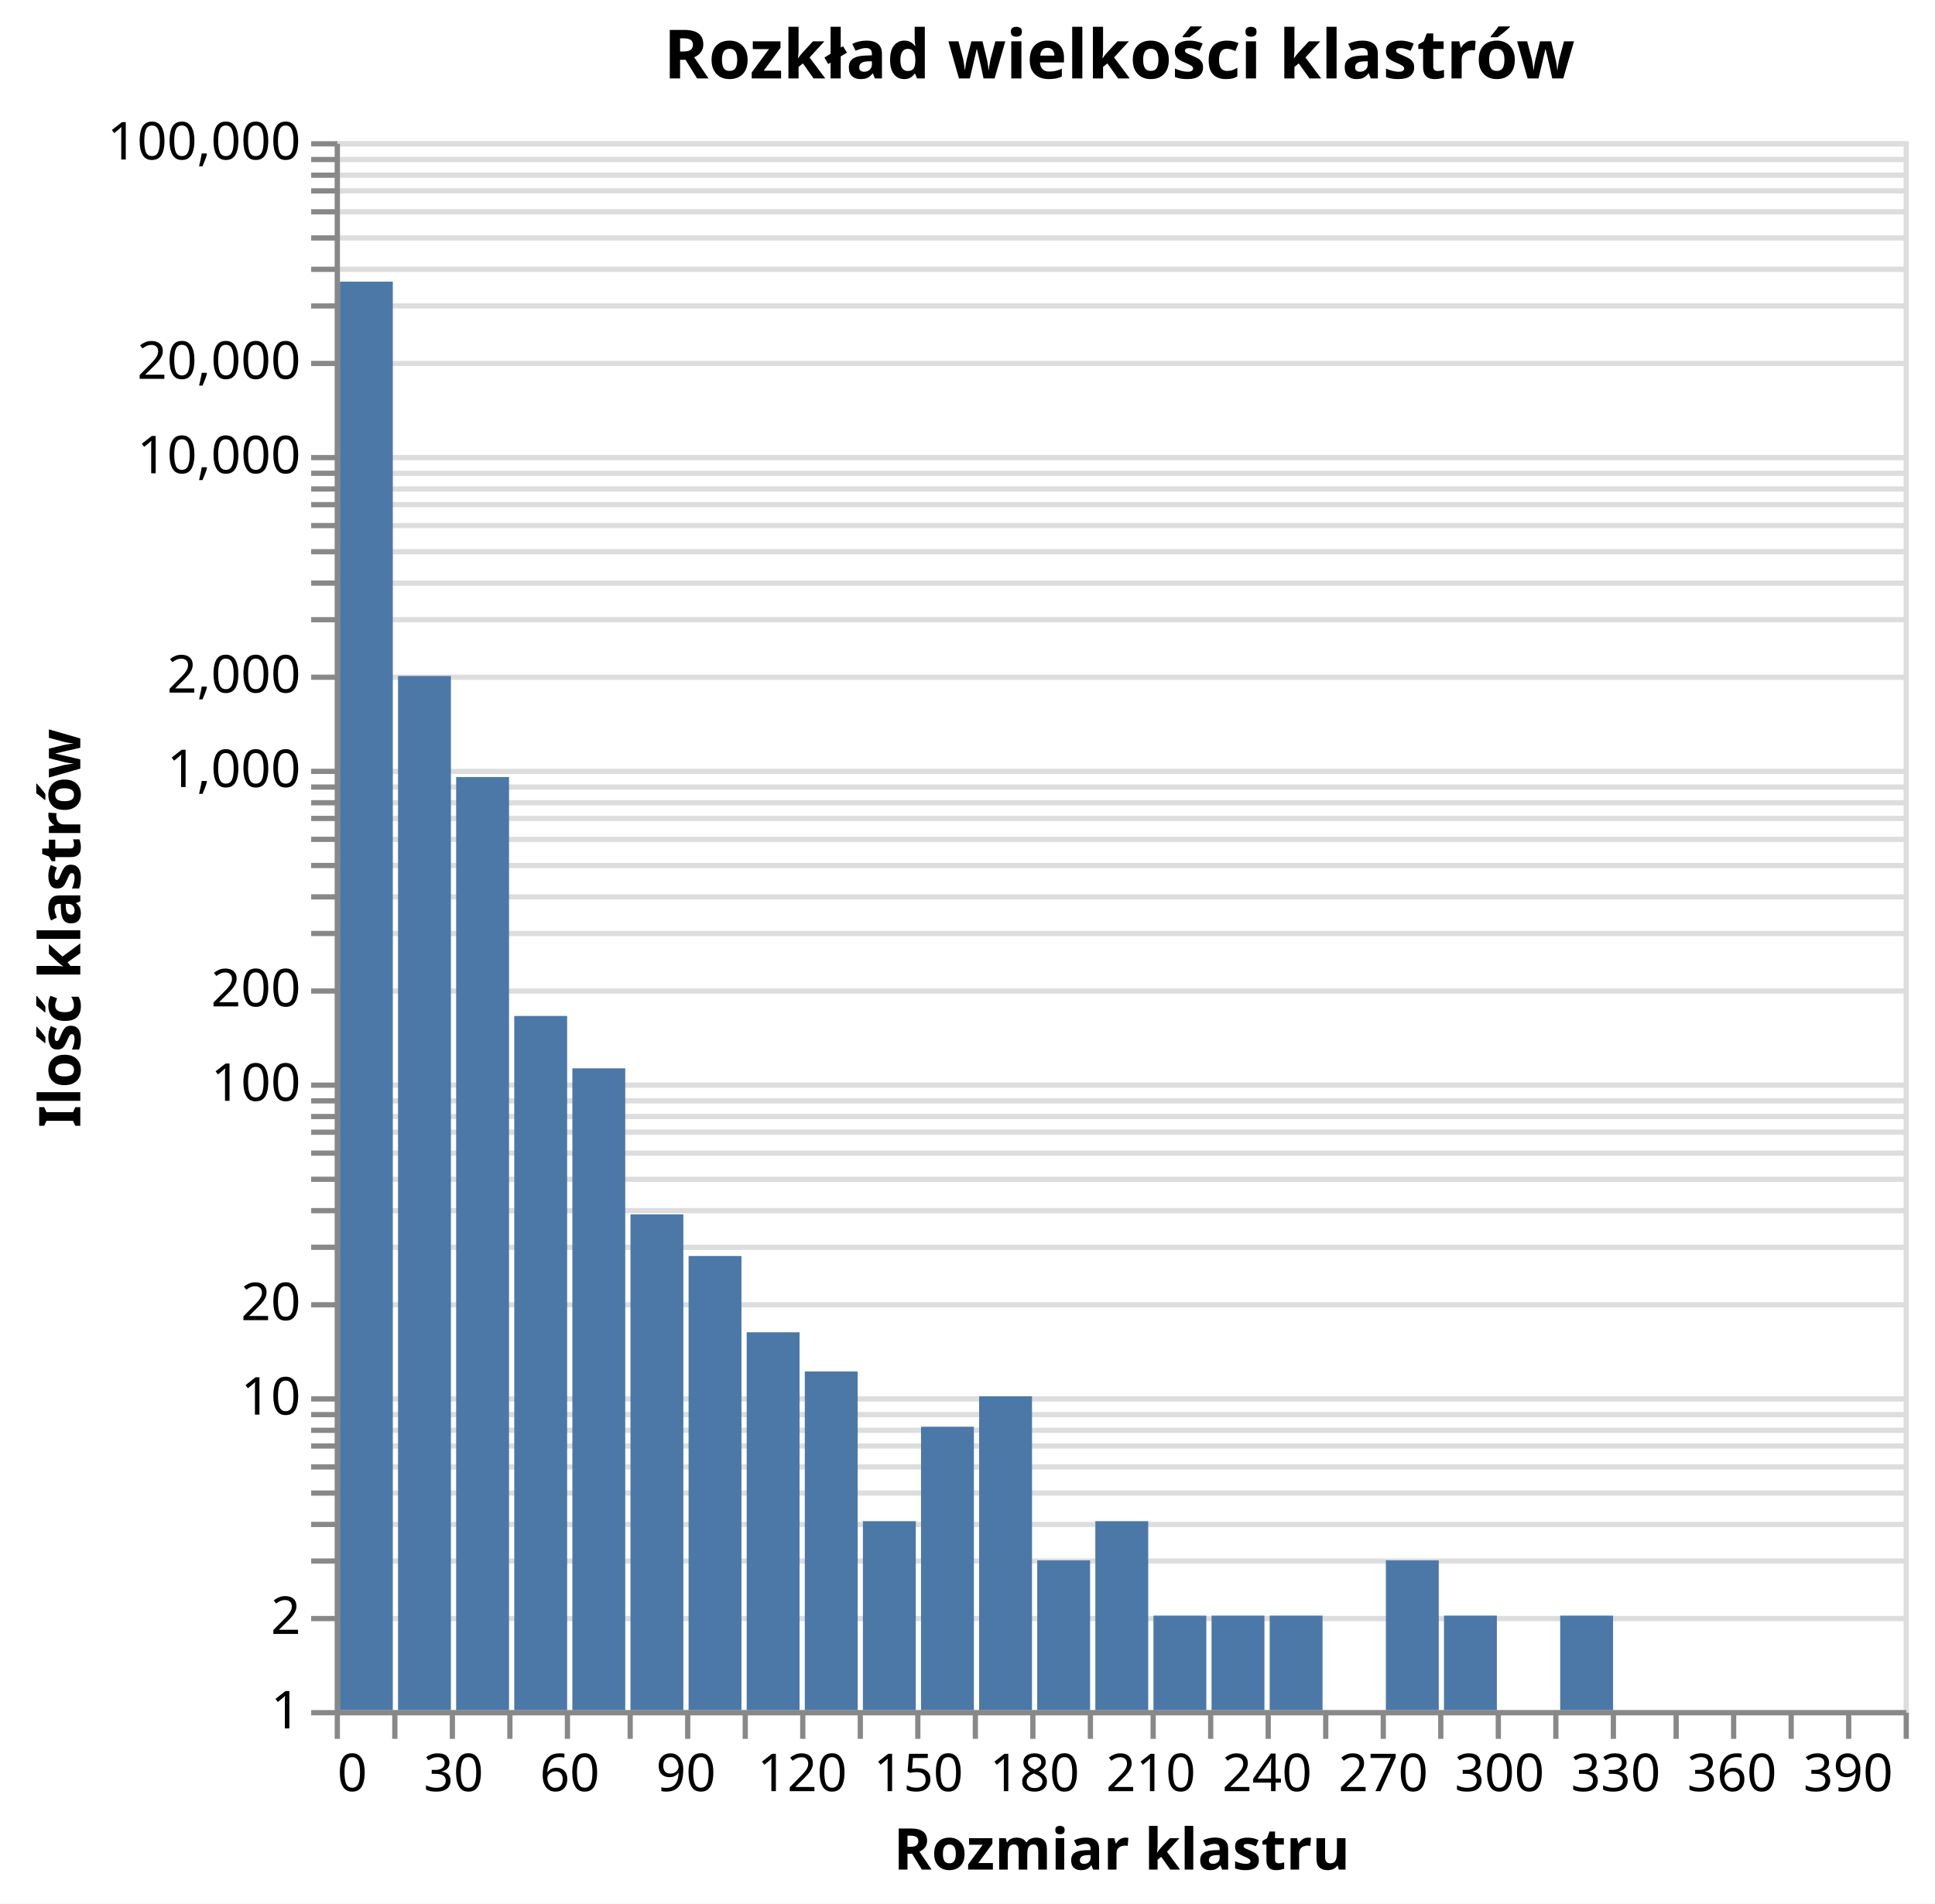
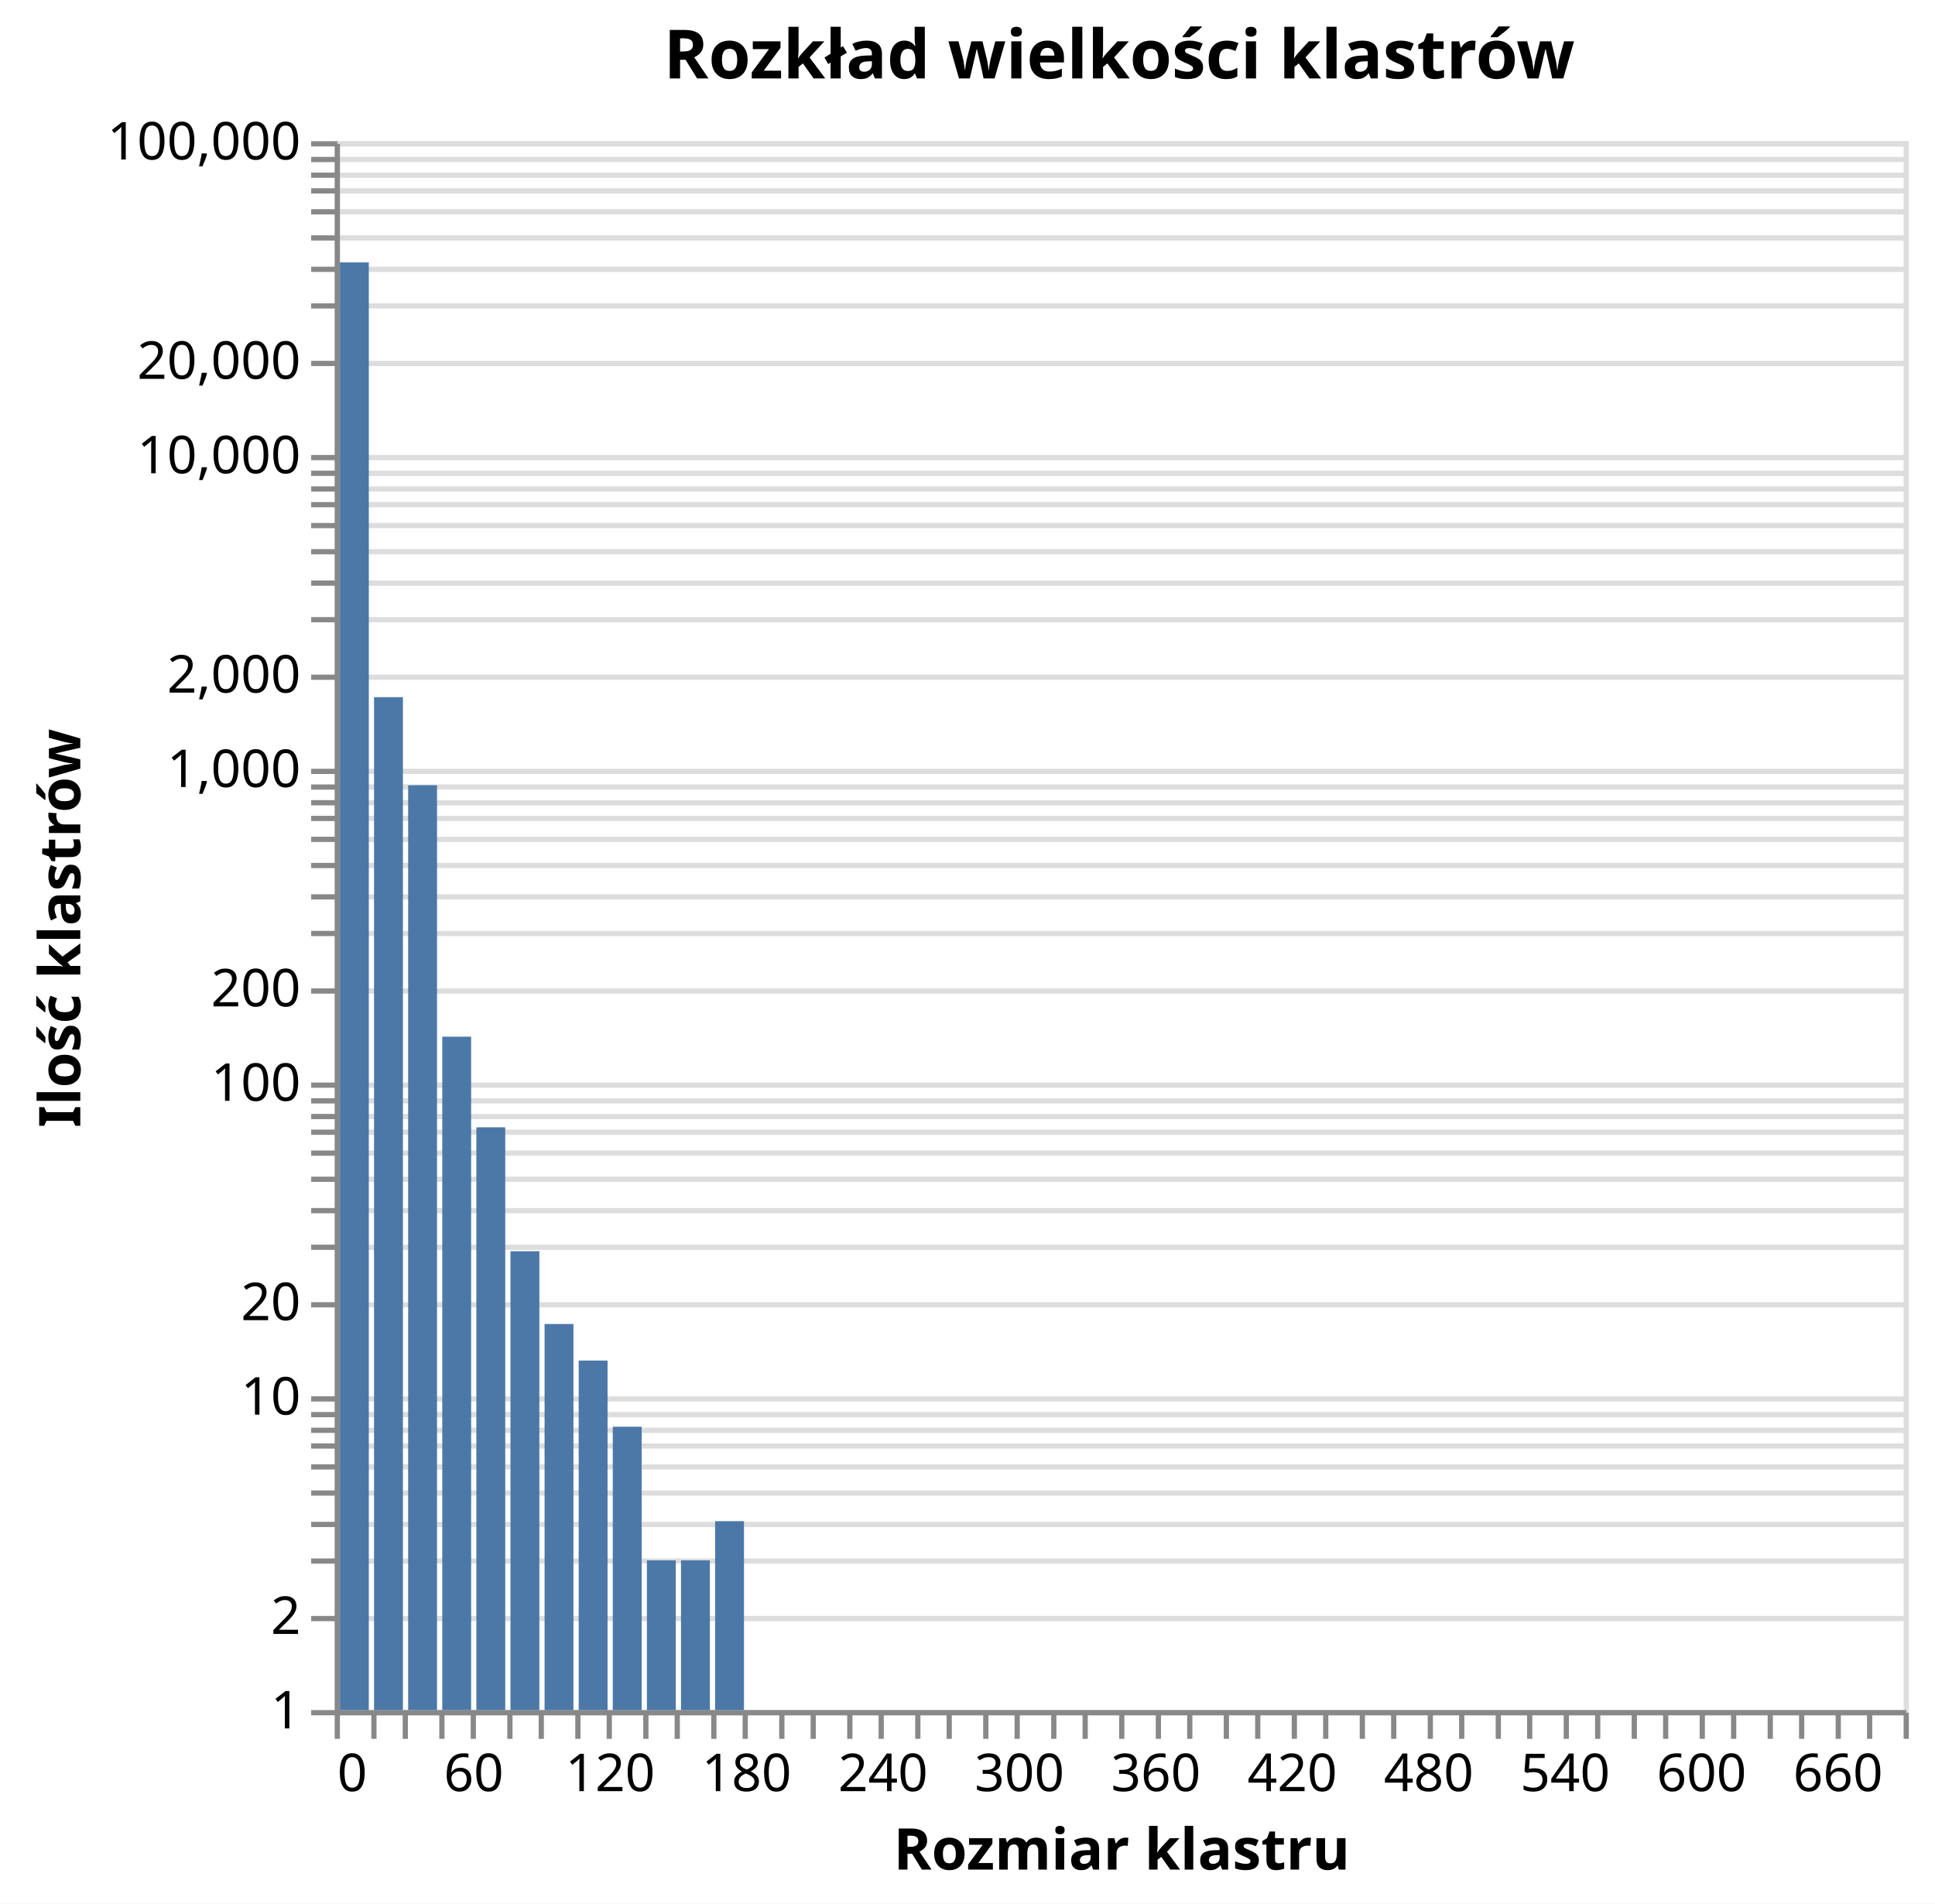
<svg xmlns="http://www.w3.org/2000/svg" version="1.1" class="marks" width="370" height="364" viewBox="0 0 370 364">
  <rect width="370" height="364" fill="white" />
  <g fill="none" stroke-miterlimit="10" transform="translate(64,27)">
    <g class="mark-group role-frame root" role="graphics-object" aria-roledescription="group mark container">
      <g transform="translate(0,0)">
        <path class="background" aria-hidden="true" d="M0.5,0.5h300v300h-300Z" stroke="#ddd" />
        <g>
          <g class="mark-group role-axis" aria-hidden="true">
            <g transform="translate(0.5,0.5)">
              <path class="background" aria-hidden="true" d="M0,0h0v0h0Z" pointer-events="none" />
              <g>
                <g class="mark-rule role-axis-grid" pointer-events="none">
                  <line transform="translate(0,300)" x2="300" y2="0" stroke="#ddd" stroke-width="1" opacity="1" />
                  <line transform="translate(0,282)" x2="300" y2="0" stroke="#ddd" stroke-width="1" opacity="1" />
                  <line transform="translate(0,271)" x2="300" y2="0" stroke="#ddd" stroke-width="1" opacity="1" />
                  <line transform="translate(0,264)" x2="300" y2="0" stroke="#ddd" stroke-width="1" opacity="1" />
                  <line transform="translate(0,258)" x2="300" y2="0" stroke="#ddd" stroke-width="1" opacity="1" />
                  <line transform="translate(0,253)" x2="300" y2="0" stroke="#ddd" stroke-width="1" opacity="1" />
                  <line transform="translate(0,249)" x2="300" y2="0" stroke="#ddd" stroke-width="1" opacity="1" />
                  <line transform="translate(0,246)" x2="300" y2="0" stroke="#ddd" stroke-width="1" opacity="1" />
                  <line transform="translate(0,243)" x2="300" y2="0" stroke="#ddd" stroke-width="1" opacity="1" />
                  <line transform="translate(0,240)" x2="300" y2="0" stroke="#ddd" stroke-width="1" opacity="1" />
                  <line transform="translate(0,222)" x2="300" y2="0" stroke="#ddd" stroke-width="1" opacity="1" />
                  <line transform="translate(0,211)" x2="300" y2="0" stroke="#ddd" stroke-width="1" opacity="1" />
                  <line transform="translate(0,204)" x2="300" y2="0" stroke="#ddd" stroke-width="1" opacity="1" />
                  <line transform="translate(0,198)" x2="300" y2="0" stroke="#ddd" stroke-width="1" opacity="1" />
                  <line transform="translate(0,193)" x2="300" y2="0" stroke="#ddd" stroke-width="1" opacity="1" />
                  <line transform="translate(0,189)" x2="300" y2="0" stroke="#ddd" stroke-width="1" opacity="1" />
                  <line transform="translate(0,186)" x2="300" y2="0" stroke="#ddd" stroke-width="1" opacity="1" />
                  <line transform="translate(0,183)" x2="300" y2="0" stroke="#ddd" stroke-width="1" opacity="1" />
                  <line transform="translate(0,180)" x2="300" y2="0" stroke="#ddd" stroke-width="1" opacity="1" />
                  <line transform="translate(0,162)" x2="300" y2="0" stroke="#ddd" stroke-width="1" opacity="1" />
                  <line transform="translate(0,151)" x2="300" y2="0" stroke="#ddd" stroke-width="1" opacity="1" />
                  <line transform="translate(0,144)" x2="300" y2="0" stroke="#ddd" stroke-width="1" opacity="1" />
                  <line transform="translate(0,138)" x2="300" y2="0" stroke="#ddd" stroke-width="1" opacity="1" />
                  <line transform="translate(0,133)" x2="300" y2="0" stroke="#ddd" stroke-width="1" opacity="1" />
                  <line transform="translate(0,129)" x2="300" y2="0" stroke="#ddd" stroke-width="1" opacity="1" />
                  <line transform="translate(0,126)" x2="300" y2="0" stroke="#ddd" stroke-width="1" opacity="1" />
                  <line transform="translate(0,123)" x2="300" y2="0" stroke="#ddd" stroke-width="1" opacity="1" />
                  <line transform="translate(0,120)" x2="300" y2="0" stroke="#ddd" stroke-width="1" opacity="1" />
                  <line transform="translate(0,102)" x2="300" y2="0" stroke="#ddd" stroke-width="1" opacity="1" />
                  <line transform="translate(0,91)" x2="300" y2="0" stroke="#ddd" stroke-width="1" opacity="1" />
                  <line transform="translate(0,84)" x2="300" y2="0" stroke="#ddd" stroke-width="1" opacity="1" />
                  <line transform="translate(0,78)" x2="300" y2="0" stroke="#ddd" stroke-width="1" opacity="1" />
                  <line transform="translate(0,73)" x2="300" y2="0" stroke="#ddd" stroke-width="1" opacity="1" />
                  <line transform="translate(0,69)" x2="300" y2="0" stroke="#ddd" stroke-width="1" opacity="1" />
                  <line transform="translate(0,66)" x2="300" y2="0" stroke="#ddd" stroke-width="1" opacity="1" />
                  <line transform="translate(0,63)" x2="300" y2="0" stroke="#ddd" stroke-width="1" opacity="1" />
                  <line transform="translate(0,60)" x2="300" y2="0" stroke="#ddd" stroke-width="1" opacity="1" />
                  <line transform="translate(0,42)" x2="300" y2="0" stroke="#ddd" stroke-width="1" opacity="1" />
                  <line transform="translate(0,31)" x2="300" y2="0" stroke="#ddd" stroke-width="1" opacity="1" />
                  <line transform="translate(0,24)" x2="300" y2="0" stroke="#ddd" stroke-width="1" opacity="1" />
                  <line transform="translate(0,18)" x2="300" y2="0" stroke="#ddd" stroke-width="1" opacity="1" />
                  <line transform="translate(0,13)" x2="300" y2="0" stroke="#ddd" stroke-width="1" opacity="1" />
                  <line transform="translate(0,9)" x2="300" y2="0" stroke="#ddd" stroke-width="1" opacity="1" />
                  <line transform="translate(0,6)" x2="300" y2="0" stroke="#ddd" stroke-width="1" opacity="1" />
                  <line transform="translate(0,3)" x2="300" y2="0" stroke="#ddd" stroke-width="1" opacity="1" />
                  <line transform="translate(0,0)" x2="300" y2="0" stroke="#ddd" stroke-width="1" opacity="1" />
                </g>
              </g>
              <path class="foreground" aria-hidden="true" d="" pointer-events="none" display="none" />
            </g>
          </g>
-           <g class="mark-group role-axis" role="graphics-symbol" aria-roledescription="axis" aria-label="X-axis titled 'Rozmiar klastru' for a linear scale with values from 0 to 405">
+           <g class="mark-group role-axis" role="graphics-symbol" aria-roledescription="axis" aria-label="X-axis titled 'Rozmiar klastru' for a linear scale with values from 0 to 690">
            <g transform="translate(0.5,300.5)">
              <path class="background" aria-hidden="true" d="M0,0h0v0h0Z" pointer-events="none" />
              <g>
                <g class="mark-rule role-axis-tick" pointer-events="none">
                  <line transform="translate(0,0)" x2="0" y2="5" stroke="#888" stroke-width="1" opacity="1" />
-                   <line transform="translate(11,0)" x2="0" y2="5" stroke="#888" stroke-width="1" opacity="1" />
-                   <line transform="translate(22,0)" x2="0" y2="5" stroke="#888" stroke-width="1" opacity="1" />
+                   <line transform="translate(7,0)" x2="0" y2="5" stroke="#888" stroke-width="1" opacity="1" />
+                   <line transform="translate(13,0)" x2="0" y2="5" stroke="#888" stroke-width="1" opacity="1" />
+                   <line transform="translate(20,0)" x2="0" y2="5" stroke="#888" stroke-width="1" opacity="1" />
+                   <line transform="translate(26,0)" x2="0" y2="5" stroke="#888" stroke-width="1" opacity="1" />
                  <line transform="translate(33,0)" x2="0" y2="5" stroke="#888" stroke-width="1" opacity="1" />
-                   <line transform="translate(44,0)" x2="0" y2="5" stroke="#888" stroke-width="1" opacity="1" />
-                   <line transform="translate(56,0)" x2="0" y2="5" stroke="#888" stroke-width="1" opacity="1" />
-                   <line transform="translate(67,0)" x2="0" y2="5" stroke="#888" stroke-width="1" opacity="1" />
+                   <line transform="translate(39,0)" x2="0" y2="5" stroke="#888" stroke-width="1" opacity="1" />
+                   <line transform="translate(46,0)" x2="0" y2="5" stroke="#888" stroke-width="1" opacity="1" />
+                   <line transform="translate(52,0)" x2="0" y2="5" stroke="#888" stroke-width="1" opacity="1" />
+                   <line transform="translate(59,0)" x2="0" y2="5" stroke="#888" stroke-width="1" opacity="1" />
+                   <line transform="translate(65,0)" x2="0" y2="5" stroke="#888" stroke-width="1" opacity="1" />
+                   <line transform="translate(72,0)" x2="0" y2="5" stroke="#888" stroke-width="1" opacity="1" />
                  <line transform="translate(78,0)" x2="0" y2="5" stroke="#888" stroke-width="1" opacity="1" />
-                   <line transform="translate(89,0)" x2="0" y2="5" stroke="#888" stroke-width="1" opacity="1" />
-                   <line transform="translate(100,0)" x2="0" y2="5" stroke="#888" stroke-width="1" opacity="1" />
+                   <line transform="translate(85,0)" x2="0" y2="5" stroke="#888" stroke-width="1" opacity="1" />
+                   <line transform="translate(91,0)" x2="0" y2="5" stroke="#888" stroke-width="1" opacity="1" />
+                   <line transform="translate(98,0)" x2="0" y2="5" stroke="#888" stroke-width="1" opacity="1" />
+                   <line transform="translate(104,0)" x2="0" y2="5" stroke="#888" stroke-width="1" opacity="1" />
                  <line transform="translate(111,0)" x2="0" y2="5" stroke="#888" stroke-width="1" opacity="1" />
-                   <line transform="translate(122,0)" x2="0" y2="5" stroke="#888" stroke-width="1" opacity="1" />
-                   <line transform="translate(133,0)" x2="0" y2="5" stroke="#888" stroke-width="1" opacity="1" />
-                   <line transform="translate(144,0)" x2="0" y2="5" stroke="#888" stroke-width="1" opacity="1" />
-                   <line transform="translate(156,0)" x2="0" y2="5" stroke="#888" stroke-width="1" opacity="1" />
-                   <line transform="translate(167,0)" x2="0" y2="5" stroke="#888" stroke-width="1" opacity="1" />
-                   <line transform="translate(178,0)" x2="0" y2="5" stroke="#888" stroke-width="1" opacity="1" />
+                   <line transform="translate(117,0)" x2="0" y2="5" stroke="#888" stroke-width="1" opacity="1" />
+                   <line transform="translate(124,0)" x2="0" y2="5" stroke="#888" stroke-width="1" opacity="1" />
+                   <line transform="translate(130,0)" x2="0" y2="5" stroke="#888" stroke-width="1" opacity="1" />
+                   <line transform="translate(137,0)" x2="0" y2="5" stroke="#888" stroke-width="1" opacity="1" />
+                   <line transform="translate(143,0)" x2="0" y2="5" stroke="#888" stroke-width="1" opacity="1" />
+                   <line transform="translate(150,0)" x2="0" y2="5" stroke="#888" stroke-width="1" opacity="1" />
+                   <line transform="translate(157,0)" x2="0" y2="5" stroke="#888" stroke-width="1" opacity="1" />
+                   <line transform="translate(163,0)" x2="0" y2="5" stroke="#888" stroke-width="1" opacity="1" />
+                   <line transform="translate(170,0)" x2="0" y2="5" stroke="#888" stroke-width="1" opacity="1" />
+                   <line transform="translate(176,0)" x2="0" y2="5" stroke="#888" stroke-width="1" opacity="1" />
+                   <line transform="translate(183,0)" x2="0" y2="5" stroke="#888" stroke-width="1" opacity="1" />
                  <line transform="translate(189,0)" x2="0" y2="5" stroke="#888" stroke-width="1" opacity="1" />
-                   <line transform="translate(200,0)" x2="0" y2="5" stroke="#888" stroke-width="1" opacity="1" />
-                   <line transform="translate(211,0)" x2="0" y2="5" stroke="#888" stroke-width="1" opacity="1" />
+                   <line transform="translate(196,0)" x2="0" y2="5" stroke="#888" stroke-width="1" opacity="1" />
+                   <line transform="translate(202,0)" x2="0" y2="5" stroke="#888" stroke-width="1" opacity="1" />
+                   <line transform="translate(209,0)" x2="0" y2="5" stroke="#888" stroke-width="1" opacity="1" />
+                   <line transform="translate(215,0)" x2="0" y2="5" stroke="#888" stroke-width="1" opacity="1" />
                  <line transform="translate(222,0)" x2="0" y2="5" stroke="#888" stroke-width="1" opacity="1" />
-                   <line transform="translate(233,0)" x2="0" y2="5" stroke="#888" stroke-width="1" opacity="1" />
-                   <line transform="translate(244,0)" x2="0" y2="5" stroke="#888" stroke-width="1" opacity="1" />
-                   <line transform="translate(256,0)" x2="0" y2="5" stroke="#888" stroke-width="1" opacity="1" />
+                   <line transform="translate(228,0)" x2="0" y2="5" stroke="#888" stroke-width="1" opacity="1" />
+                   <line transform="translate(235,0)" x2="0" y2="5" stroke="#888" stroke-width="1" opacity="1" />
+                   <line transform="translate(241,0)" x2="0" y2="5" stroke="#888" stroke-width="1" opacity="1" />
+                   <line transform="translate(248,0)" x2="0" y2="5" stroke="#888" stroke-width="1" opacity="1" />
+                   <line transform="translate(254,0)" x2="0" y2="5" stroke="#888" stroke-width="1" opacity="1" />
+                   <line transform="translate(261,0)" x2="0" y2="5" stroke="#888" stroke-width="1" opacity="1" />
                  <line transform="translate(267,0)" x2="0" y2="5" stroke="#888" stroke-width="1" opacity="1" />
-                   <line transform="translate(278,0)" x2="0" y2="5" stroke="#888" stroke-width="1" opacity="1" />
-                   <line transform="translate(289,0)" x2="0" y2="5" stroke="#888" stroke-width="1" opacity="1" />
+                   <line transform="translate(274,0)" x2="0" y2="5" stroke="#888" stroke-width="1" opacity="1" />
+                   <line transform="translate(280,0)" x2="0" y2="5" stroke="#888" stroke-width="1" opacity="1" />
+                   <line transform="translate(287,0)" x2="0" y2="5" stroke="#888" stroke-width="1" opacity="1" />
+                   <line transform="translate(293,0)" x2="0" y2="5" stroke="#888" stroke-width="1" opacity="1" />
                  <line transform="translate(300,0)" x2="0" y2="5" stroke="#888" stroke-width="1" opacity="1" />
                </g>
                <g class="mark-text role-axis-label" pointer-events="none">
                  <text text-anchor="start" transform="translate(0,15)" font-family="sans-serif" font-size="10px" fill="#000" opacity="1">0</text>
-                   <text text-anchor="middle" transform="translate(11.11111,15)" font-family="sans-serif" font-size="10px" fill="#000" opacity="0">15</text>
-                   <text text-anchor="middle" transform="translate(22.22222,15)" font-family="sans-serif" font-size="10px" fill="#000" opacity="1">30</text>
-                   <text text-anchor="middle" transform="translate(33.33333,15)" font-family="sans-serif" font-size="10px" fill="#000" opacity="0">45</text>
-                   <text text-anchor="middle" transform="translate(44.44444,15)" font-family="sans-serif" font-size="10px" fill="#000" opacity="1">60</text>
-                   <text text-anchor="middle" transform="translate(55.55556,15)" font-family="sans-serif" font-size="10px" fill="#000" opacity="0">75</text>
-                   <text text-anchor="middle" transform="translate(66.66667,15)" font-family="sans-serif" font-size="10px" fill="#000" opacity="1">90</text>
-                   <text text-anchor="middle" transform="translate(77.77778,15)" font-family="sans-serif" font-size="10px" fill="#000" opacity="0">105</text>
-                   <text text-anchor="middle" transform="translate(88.88889,15)" font-family="sans-serif" font-size="10px" fill="#000" opacity="1">120</text>
-                   <text text-anchor="middle" transform="translate(100,15)" font-family="sans-serif" font-size="10px" fill="#000" opacity="0">135</text>
-                   <text text-anchor="middle" transform="translate(111.1111,15)" font-family="sans-serif" font-size="10px" fill="#000" opacity="1">150</text>
-                   <text text-anchor="middle" transform="translate(122.2222,15)" font-family="sans-serif" font-size="10px" fill="#000" opacity="0">165</text>
-                   <text text-anchor="middle" transform="translate(133.3333,15)" font-family="sans-serif" font-size="10px" fill="#000" opacity="1">180</text>
-                   <text text-anchor="middle" transform="translate(144.4444,15)" font-family="sans-serif" font-size="10px" fill="#000" opacity="0">195</text>
-                   <text text-anchor="middle" transform="translate(155.5556,15)" font-family="sans-serif" font-size="10px" fill="#000" opacity="1">210</text>
-                   <text text-anchor="middle" transform="translate(166.6667,15)" font-family="sans-serif" font-size="10px" fill="#000" opacity="0">225</text>
-                   <text text-anchor="middle" transform="translate(177.7778,15)" font-family="sans-serif" font-size="10px" fill="#000" opacity="1">240</text>
-                   <text text-anchor="middle" transform="translate(188.8889,15)" font-family="sans-serif" font-size="10px" fill="#000" opacity="0">255</text>
-                   <text text-anchor="middle" transform="translate(200,15)" font-family="sans-serif" font-size="10px" fill="#000" opacity="1">270</text>
-                   <text text-anchor="middle" transform="translate(211.1111,15)" font-family="sans-serif" font-size="10px" fill="#000" opacity="0">285</text>
-                   <text text-anchor="middle" transform="translate(222.2222,15)" font-family="sans-serif" font-size="10px" fill="#000" opacity="1">300</text>
-                   <text text-anchor="middle" transform="translate(233.3333,15)" font-family="sans-serif" font-size="10px" fill="#000" opacity="0">315</text>
-                   <text text-anchor="middle" transform="translate(244.4444,15)" font-family="sans-serif" font-size="10px" fill="#000" opacity="1">330</text>
-                   <text text-anchor="middle" transform="translate(255.5556,15)" font-family="sans-serif" font-size="10px" fill="#000" opacity="0">345</text>
-                   <text text-anchor="middle" transform="translate(266.6667,15)" font-family="sans-serif" font-size="10px" fill="#000" opacity="1">360</text>
-                   <text text-anchor="middle" transform="translate(277.7778,15)" font-family="sans-serif" font-size="10px" fill="#000" opacity="0">375</text>
-                   <text text-anchor="middle" transform="translate(288.8889,15)" font-family="sans-serif" font-size="10px" fill="#000" opacity="1">390</text>
-                   <text text-anchor="end" transform="translate(300,15)" font-family="sans-serif" font-size="10px" fill="#000" opacity="0">405</text>
+                   <text text-anchor="middle" transform="translate(6.521739,15)" font-family="sans-serif" font-size="10px" fill="#000" opacity="0">15</text>
+                   <text text-anchor="middle" transform="translate(13.04348,15)" font-family="sans-serif" font-size="10px" fill="#000" opacity="0">30</text>
+                   <text text-anchor="middle" transform="translate(19.56522,15)" font-family="sans-serif" font-size="10px" fill="#000" opacity="0">45</text>
+                   <text text-anchor="middle" transform="translate(26.08696,15)" font-family="sans-serif" font-size="10px" fill="#000" opacity="1">60</text>
+                   <text text-anchor="middle" transform="translate(32.6087,15)" font-family="sans-serif" font-size="10px" fill="#000" opacity="0">75</text>
+                   <text text-anchor="middle" transform="translate(39.13043,15)" font-family="sans-serif" font-size="10px" fill="#000" opacity="0">90</text>
+                   <text text-anchor="middle" transform="translate(45.65217,15)" font-family="sans-serif" font-size="10px" fill="#000" opacity="0">105</text>
+                   <text text-anchor="middle" transform="translate(52.17391,15)" font-family="sans-serif" font-size="10px" fill="#000" opacity="1">120</text>
+                   <text text-anchor="middle" transform="translate(58.69565,15)" font-family="sans-serif" font-size="10px" fill="#000" opacity="0">135</text>
+                   <text text-anchor="middle" transform="translate(65.21739,15)" font-family="sans-serif" font-size="10px" fill="#000" opacity="0">150</text>
+                   <text text-anchor="middle" transform="translate(71.73913,15)" font-family="sans-serif" font-size="10px" fill="#000" opacity="0">165</text>
+                   <text text-anchor="middle" transform="translate(78.26087,15)" font-family="sans-serif" font-size="10px" fill="#000" opacity="1">180</text>
+                   <text text-anchor="middle" transform="translate(84.78261,15)" font-family="sans-serif" font-size="10px" fill="#000" opacity="0">195</text>
+                   <text text-anchor="middle" transform="translate(91.30435,15)" font-family="sans-serif" font-size="10px" fill="#000" opacity="0">210</text>
+                   <text text-anchor="middle" transform="translate(97.82609,15)" font-family="sans-serif" font-size="10px" fill="#000" opacity="0">225</text>
+                   <text text-anchor="middle" transform="translate(104.3478,15)" font-family="sans-serif" font-size="10px" fill="#000" opacity="1">240</text>
+                   <text text-anchor="middle" transform="translate(110.8696,15)" font-family="sans-serif" font-size="10px" fill="#000" opacity="0">255</text>
+                   <text text-anchor="middle" transform="translate(117.3913,15)" font-family="sans-serif" font-size="10px" fill="#000" opacity="0">270</text>
+                   <text text-anchor="middle" transform="translate(123.913,15)" font-family="sans-serif" font-size="10px" fill="#000" opacity="0">285</text>
+                   <text text-anchor="middle" transform="translate(130.4348,15)" font-family="sans-serif" font-size="10px" fill="#000" opacity="1">300</text>
+                   <text text-anchor="middle" transform="translate(136.9565,15)" font-family="sans-serif" font-size="10px" fill="#000" opacity="0">315</text>
+                   <text text-anchor="middle" transform="translate(143.4783,15)" font-family="sans-serif" font-size="10px" fill="#000" opacity="0">330</text>
+                   <text text-anchor="middle" transform="translate(150,15)" font-family="sans-serif" font-size="10px" fill="#000" opacity="0">345</text>
+                   <text text-anchor="middle" transform="translate(156.5217,15)" font-family="sans-serif" font-size="10px" fill="#000" opacity="1">360</text>
+                   <text text-anchor="middle" transform="translate(163.0435,15)" font-family="sans-serif" font-size="10px" fill="#000" opacity="0">375</text>
+                   <text text-anchor="middle" transform="translate(169.5652,15)" font-family="sans-serif" font-size="10px" fill="#000" opacity="0">390</text>
+                   <text text-anchor="middle" transform="translate(176.087,15)" font-family="sans-serif" font-size="10px" fill="#000" opacity="0">405</text>
+                   <text text-anchor="middle" transform="translate(182.6087,15)" font-family="sans-serif" font-size="10px" fill="#000" opacity="1">420</text>
+                   <text text-anchor="middle" transform="translate(189.1304,15)" font-family="sans-serif" font-size="10px" fill="#000" opacity="0">435</text>
+                   <text text-anchor="middle" transform="translate(195.6522,15)" font-family="sans-serif" font-size="10px" fill="#000" opacity="0">450</text>
+                   <text text-anchor="middle" transform="translate(202.1739,15)" font-family="sans-serif" font-size="10px" fill="#000" opacity="0">465</text>
+                   <text text-anchor="middle" transform="translate(208.6957,15)" font-family="sans-serif" font-size="10px" fill="#000" opacity="1">480</text>
+                   <text text-anchor="middle" transform="translate(215.2174,15)" font-family="sans-serif" font-size="10px" fill="#000" opacity="0">495</text>
+                   <text text-anchor="middle" transform="translate(221.7391,15)" font-family="sans-serif" font-size="10px" fill="#000" opacity="0">510</text>
+                   <text text-anchor="middle" transform="translate(228.2609,15)" font-family="sans-serif" font-size="10px" fill="#000" opacity="0">525</text>
+                   <text text-anchor="middle" transform="translate(234.7826,15)" font-family="sans-serif" font-size="10px" fill="#000" opacity="1">540</text>
+                   <text text-anchor="middle" transform="translate(241.3043,15)" font-family="sans-serif" font-size="10px" fill="#000" opacity="0">555</text>
+                   <text text-anchor="middle" transform="translate(247.8261,15)" font-family="sans-serif" font-size="10px" fill="#000" opacity="0">570</text>
+                   <text text-anchor="middle" transform="translate(254.3478,15)" font-family="sans-serif" font-size="10px" fill="#000" opacity="0">585</text>
+                   <text text-anchor="middle" transform="translate(260.8696,15)" font-family="sans-serif" font-size="10px" fill="#000" opacity="1">600</text>
+                   <text text-anchor="middle" transform="translate(267.3913,15)" font-family="sans-serif" font-size="10px" fill="#000" opacity="0">615</text>
+                   <text text-anchor="middle" transform="translate(273.913,15)" font-family="sans-serif" font-size="10px" fill="#000" opacity="0">630</text>
+                   <text text-anchor="middle" transform="translate(280.4348,15)" font-family="sans-serif" font-size="10px" fill="#000" opacity="0">645</text>
+                   <text text-anchor="middle" transform="translate(286.9565,15)" font-family="sans-serif" font-size="10px" fill="#000" opacity="1">660</text>
+                   <text text-anchor="middle" transform="translate(293.4783,15)" font-family="sans-serif" font-size="10px" fill="#000" opacity="0">675</text>
+                   <text text-anchor="end" transform="translate(300,15)" font-family="sans-serif" font-size="10px" fill="#000" opacity="0">690</text>
                </g>
                <g class="mark-rule role-axis-domain" pointer-events="none">
                  <line transform="translate(0,0)" x2="300" y2="0" stroke="#888" stroke-width="1" opacity="1" />
                </g>
                <g class="mark-text role-axis-title" pointer-events="none">
                  <text text-anchor="middle" transform="translate(150,30)" font-family="sans-serif" font-size="11px" font-weight="bold" fill="#000" opacity="1">Rozmiar klastru</text>
                </g>
              </g>
              <path class="foreground" aria-hidden="true" d="" pointer-events="none" display="none" />
            </g>
          </g>
          <g class="mark-group role-axis" role="graphics-symbol" aria-roledescription="axis" aria-label="Y-axis titled 'Ilość klastrów' for a log scale with values from 1 to 100,000">
            <g transform="translate(0.5,0.5)">
              <path class="background" aria-hidden="true" d="M0,0h0v0h0Z" pointer-events="none" />
              <g>
                <g class="mark-rule role-axis-tick" pointer-events="none">
                  <line transform="translate(0,300)" x2="-5" y2="0" stroke="#888" stroke-width="1" opacity="1" />
                  <line transform="translate(0,282)" x2="-5" y2="0" stroke="#888" stroke-width="1" opacity="1" />
                  <line transform="translate(0,271)" x2="-5" y2="0" stroke="#888" stroke-width="1" opacity="1" />
                  <line transform="translate(0,264)" x2="-5" y2="0" stroke="#888" stroke-width="1" opacity="1" />
                  <line transform="translate(0,258)" x2="-5" y2="0" stroke="#888" stroke-width="1" opacity="1" />
                  <line transform="translate(0,253)" x2="-5" y2="0" stroke="#888" stroke-width="1" opacity="1" />
                  <line transform="translate(0,249)" x2="-5" y2="0" stroke="#888" stroke-width="1" opacity="1" />
                  <line transform="translate(0,246)" x2="-5" y2="0" stroke="#888" stroke-width="1" opacity="1" />
                  <line transform="translate(0,243)" x2="-5" y2="0" stroke="#888" stroke-width="1" opacity="1" />
                  <line transform="translate(0,240)" x2="-5" y2="0" stroke="#888" stroke-width="1" opacity="1" />
                  <line transform="translate(0,222)" x2="-5" y2="0" stroke="#888" stroke-width="1" opacity="1" />
                  <line transform="translate(0,211)" x2="-5" y2="0" stroke="#888" stroke-width="1" opacity="1" />
                  <line transform="translate(0,204)" x2="-5" y2="0" stroke="#888" stroke-width="1" opacity="1" />
                  <line transform="translate(0,198)" x2="-5" y2="0" stroke="#888" stroke-width="1" opacity="1" />
                  <line transform="translate(0,193)" x2="-5" y2="0" stroke="#888" stroke-width="1" opacity="1" />
                  <line transform="translate(0,189)" x2="-5" y2="0" stroke="#888" stroke-width="1" opacity="1" />
                  <line transform="translate(0,186)" x2="-5" y2="0" stroke="#888" stroke-width="1" opacity="1" />
                  <line transform="translate(0,183)" x2="-5" y2="0" stroke="#888" stroke-width="1" opacity="1" />
                  <line transform="translate(0,180)" x2="-5" y2="0" stroke="#888" stroke-width="1" opacity="1" />
                  <line transform="translate(0,162)" x2="-5" y2="0" stroke="#888" stroke-width="1" opacity="1" />
                  <line transform="translate(0,151)" x2="-5" y2="0" stroke="#888" stroke-width="1" opacity="1" />
                  <line transform="translate(0,144)" x2="-5" y2="0" stroke="#888" stroke-width="1" opacity="1" />
                  <line transform="translate(0,138)" x2="-5" y2="0" stroke="#888" stroke-width="1" opacity="1" />
                  <line transform="translate(0,133)" x2="-5" y2="0" stroke="#888" stroke-width="1" opacity="1" />
                  <line transform="translate(0,129)" x2="-5" y2="0" stroke="#888" stroke-width="1" opacity="1" />
                  <line transform="translate(0,126)" x2="-5" y2="0" stroke="#888" stroke-width="1" opacity="1" />
                  <line transform="translate(0,123)" x2="-5" y2="0" stroke="#888" stroke-width="1" opacity="1" />
                  <line transform="translate(0,120)" x2="-5" y2="0" stroke="#888" stroke-width="1" opacity="1" />
                  <line transform="translate(0,102)" x2="-5" y2="0" stroke="#888" stroke-width="1" opacity="1" />
                  <line transform="translate(0,91)" x2="-5" y2="0" stroke="#888" stroke-width="1" opacity="1" />
                  <line transform="translate(0,84)" x2="-5" y2="0" stroke="#888" stroke-width="1" opacity="1" />
                  <line transform="translate(0,78)" x2="-5" y2="0" stroke="#888" stroke-width="1" opacity="1" />
                  <line transform="translate(0,73)" x2="-5" y2="0" stroke="#888" stroke-width="1" opacity="1" />
                  <line transform="translate(0,69)" x2="-5" y2="0" stroke="#888" stroke-width="1" opacity="1" />
                  <line transform="translate(0,66)" x2="-5" y2="0" stroke="#888" stroke-width="1" opacity="1" />
                  <line transform="translate(0,63)" x2="-5" y2="0" stroke="#888" stroke-width="1" opacity="1" />
                  <line transform="translate(0,60)" x2="-5" y2="0" stroke="#888" stroke-width="1" opacity="1" />
                  <line transform="translate(0,42)" x2="-5" y2="0" stroke="#888" stroke-width="1" opacity="1" />
                  <line transform="translate(0,31)" x2="-5" y2="0" stroke="#888" stroke-width="1" opacity="1" />
                  <line transform="translate(0,24)" x2="-5" y2="0" stroke="#888" stroke-width="1" opacity="1" />
                  <line transform="translate(0,18)" x2="-5" y2="0" stroke="#888" stroke-width="1" opacity="1" />
                  <line transform="translate(0,13)" x2="-5" y2="0" stroke="#888" stroke-width="1" opacity="1" />
                  <line transform="translate(0,9)" x2="-5" y2="0" stroke="#888" stroke-width="1" opacity="1" />
                  <line transform="translate(0,6)" x2="-5" y2="0" stroke="#888" stroke-width="1" opacity="1" />
                  <line transform="translate(0,3)" x2="-5" y2="0" stroke="#888" stroke-width="1" opacity="1" />
                  <line transform="translate(0,0)" x2="-5" y2="0" stroke="#888" stroke-width="1" opacity="1" />
                </g>
                <g class="mark-text role-axis-label" pointer-events="none">
                  <text text-anchor="end" transform="translate(-7,303)" font-family="sans-serif" font-size="10px" fill="#000" opacity="1">1</text>
                  <text text-anchor="end" transform="translate(-7,284.9382)" font-family="sans-serif" font-size="10px" fill="#000" opacity="1">2</text>
                  <text text-anchor="end" transform="translate(-7,274.3727)" font-family="sans-serif" font-size="10px" fill="#000" opacity="1" />
                  <text text-anchor="end" transform="translate(-7,266.8764)" font-family="sans-serif" font-size="10px" fill="#000" opacity="1" />
                  <text text-anchor="end" transform="translate(-7,261.0618)" font-family="sans-serif" font-size="10px" fill="#000" opacity="1" />
                  <text text-anchor="end" transform="translate(-7,256.3109)" font-family="sans-serif" font-size="10px" fill="#000" opacity="1" />
                  <text text-anchor="end" transform="translate(-7,252.2941)" font-family="sans-serif" font-size="10px" fill="#000" opacity="1" />
                  <text text-anchor="end" transform="translate(-7,248.8146)" font-family="sans-serif" font-size="10px" fill="#000" opacity="1" />
                  <text text-anchor="end" transform="translate(-7,245.7454)" font-family="sans-serif" font-size="10px" fill="#000" opacity="1" />
                  <text text-anchor="end" transform="translate(-7,243)" font-family="sans-serif" font-size="10px" fill="#000" opacity="1">10</text>
                  <text text-anchor="end" transform="translate(-7,224.9382)" font-family="sans-serif" font-size="10px" fill="#000" opacity="1">20</text>
                  <text text-anchor="end" transform="translate(-7,214.3727)" font-family="sans-serif" font-size="10px" fill="#000" opacity="1" />
                  <text text-anchor="end" transform="translate(-7,206.8764)" font-family="sans-serif" font-size="10px" fill="#000" opacity="1" />
                  <text text-anchor="end" transform="translate(-7,201.0618)" font-family="sans-serif" font-size="10px" fill="#000" opacity="1" />
                  <text text-anchor="end" transform="translate(-7,196.3109)" font-family="sans-serif" font-size="10px" fill="#000" opacity="1" />
                  <text text-anchor="end" transform="translate(-7,192.2941)" font-family="sans-serif" font-size="10px" fill="#000" opacity="1" />
                  <text text-anchor="end" transform="translate(-7,188.8146)" font-family="sans-serif" font-size="10px" fill="#000" opacity="1" />
                  <text text-anchor="end" transform="translate(-7,185.7454)" font-family="sans-serif" font-size="10px" fill="#000" opacity="1" />
                  <text text-anchor="end" transform="translate(-7,183)" font-family="sans-serif" font-size="10px" fill="#000" opacity="1">100</text>
                  <text text-anchor="end" transform="translate(-7,164.9382)" font-family="sans-serif" font-size="10px" fill="#000" opacity="1">200</text>
                  <text text-anchor="end" transform="translate(-7,154.3727)" font-family="sans-serif" font-size="10px" fill="#000" opacity="1" />
                  <text text-anchor="end" transform="translate(-7,146.8764)" font-family="sans-serif" font-size="10px" fill="#000" opacity="1" />
                  <text text-anchor="end" transform="translate(-7,141.0618)" font-family="sans-serif" font-size="10px" fill="#000" opacity="1" />
                  <text text-anchor="end" transform="translate(-7,136.3109)" font-family="sans-serif" font-size="10px" fill="#000" opacity="1" />
                  <text text-anchor="end" transform="translate(-7,132.2941)" font-family="sans-serif" font-size="10px" fill="#000" opacity="1" />
                  <text text-anchor="end" transform="translate(-7,128.8146)" font-family="sans-serif" font-size="10px" fill="#000" opacity="1" />
                  <text text-anchor="end" transform="translate(-7,125.7454)" font-family="sans-serif" font-size="10px" fill="#000" opacity="1" />
                  <text text-anchor="end" transform="translate(-7,123)" font-family="sans-serif" font-size="10px" fill="#000" opacity="1">1,000</text>
                  <text text-anchor="end" transform="translate(-7,104.9382)" font-family="sans-serif" font-size="10px" fill="#000" opacity="1">2,000</text>
                  <text text-anchor="end" transform="translate(-7,94.37272)" font-family="sans-serif" font-size="10px" fill="#000" opacity="1" />
                  <text text-anchor="end" transform="translate(-7,86.8764)" font-family="sans-serif" font-size="10px" fill="#000" opacity="1" />
                  <text text-anchor="end" transform="translate(-7,81.0618)" font-family="sans-serif" font-size="10px" fill="#000" opacity="1" />
                  <text text-anchor="end" transform="translate(-7,76.31092)" font-family="sans-serif" font-size="10px" fill="#000" opacity="1" />
                  <text text-anchor="end" transform="translate(-7,72.29412)" font-family="sans-serif" font-size="10px" fill="#000" opacity="1" />
                  <text text-anchor="end" transform="translate(-7,68.8146)" font-family="sans-serif" font-size="10px" fill="#000" opacity="1" />
                  <text text-anchor="end" transform="translate(-7,65.74545)" font-family="sans-serif" font-size="10px" fill="#000" opacity="1" />
                  <text text-anchor="end" transform="translate(-7,63)" font-family="sans-serif" font-size="10px" fill="#000" opacity="1">10,000</text>
                  <text text-anchor="end" transform="translate(-7,44.9382)" font-family="sans-serif" font-size="10px" fill="#000" opacity="1">20,000</text>
                  <text text-anchor="end" transform="translate(-7,34.37272)" font-family="sans-serif" font-size="10px" fill="#000" opacity="1" />
                  <text text-anchor="end" transform="translate(-7,26.8764)" font-family="sans-serif" font-size="10px" fill="#000" opacity="1" />
                  <text text-anchor="end" transform="translate(-7,21.0618)" font-family="sans-serif" font-size="10px" fill="#000" opacity="1" />
                  <text text-anchor="end" transform="translate(-7,16.31092)" font-family="sans-serif" font-size="10px" fill="#000" opacity="1" />
                  <text text-anchor="end" transform="translate(-7,12.29412)" font-family="sans-serif" font-size="10px" fill="#000" opacity="1" />
                  <text text-anchor="end" transform="translate(-7,8.814601)" font-family="sans-serif" font-size="10px" fill="#000" opacity="1" />
                  <text text-anchor="end" transform="translate(-7,5.745449)" font-family="sans-serif" font-size="10px" fill="#000" opacity="1" />
                  <text text-anchor="end" transform="translate(-7,3)" font-family="sans-serif" font-size="10px" fill="#000" opacity="1">100,000</text>
                </g>
                <g class="mark-rule role-axis-domain" pointer-events="none">
                  <line transform="translate(0,300)" x2="0" y2="-300" stroke="#888" stroke-width="1" opacity="1" />
                </g>
                <g class="mark-text role-axis-title" pointer-events="none">
                  <text text-anchor="middle" transform="translate(-47.14746,150) rotate(-90) translate(0,-2)" font-family="sans-serif" font-size="11px" font-weight="bold" fill="#000" opacity="1">Ilość klastrów</text>
                </g>
              </g>
              <path class="foreground" aria-hidden="true" d="" pointer-events="none" display="none" />
            </g>
          </g>
          <g class="mark-rect role-mark marks" role="graphics-object" aria-roledescription="rect mark container">
-             <path aria-label="Rozmiar klastru: 0 – 15; Ilość klastrów: 35681" role="graphics-symbol" aria-roledescription="bar" d="M1,26.854h10.111v273.146h-10.111Z" fill="#4c78a8" />
-             <path aria-label="Rozmiar klastru: 15 – 30; Ilość klastrów: 1975" role="graphics-symbol" aria-roledescription="bar" d="M12.111,102.266h10.111v197.734h-10.111Z" fill="#4c78a8" />
-             <path aria-label="Rozmiar klastru: 30 – 45; Ilość klastrów: 941" role="graphics-symbol" aria-roledescription="bar" d="M23.222,121.585h10.111v178.415h-10.111Z" fill="#4c78a8" />
-             <path aria-label="Rozmiar klastru: 45 – 60; Ilość klastrów: 163" role="graphics-symbol" aria-roledescription="bar" d="M34.333,167.269h10.111v132.731h-10.111Z" fill="#4c78a8" />
-             <path aria-label="Rozmiar klastru: 60 – 75; Ilość klastrów: 111" role="graphics-symbol" aria-roledescription="bar" d="M45.444,177.281h10.111v122.719h-10.111Z" fill="#4c78a8" />
-             <path aria-label="Rozmiar klastru: 75 – 90; Ilość klastrów: 38" role="graphics-symbol" aria-roledescription="bar" d="M56.556,205.213h10.111v94.787h-10.111Z" fill="#4c78a8" />
-             <path aria-label="Rozmiar klastru: 90 – 105; Ilość klastrów: 28" role="graphics-symbol" aria-roledescription="bar" d="M67.667,213.171h10.111v86.829h-10.111Z" fill="#4c78a8" />
-             <path aria-label="Rozmiar klastru: 105 – 120; Ilość klastrów: 16" role="graphics-symbol" aria-roledescription="bar" d="M78.778,227.753h10.111v72.247h-10.111Z" fill="#4c78a8" />
-             <path aria-label="Rozmiar klastru: 120 – 135; Ilość klastrów: 12" role="graphics-symbol" aria-roledescription="bar" d="M89.889,235.249h10.111v64.751h-10.111Z" fill="#4c78a8" />
-             <path aria-label="Rozmiar klastru: 135 – 150; Ilość klastrów: 4" role="graphics-symbol" aria-roledescription="bar" d="M101,263.876h10.111v36.124h-10.111Z" fill="#4c78a8" />
-             <path aria-label="Rozmiar klastru: 150 – 165; Ilość klastrów: 8" role="graphics-symbol" aria-roledescription="bar" d="M112.111,245.815h10.111v54.185h-10.111Z" fill="#4c78a8" />
-             <path aria-label="Rozmiar klastru: 165 – 180; Ilość klastrów: 10" role="graphics-symbol" aria-roledescription="bar" d="M123.222,240h10.111v60h-10.111Z" fill="#4c78a8" />
-             <path aria-label="Rozmiar klastru: 180 – 195; Ilość klastrów: 3" role="graphics-symbol" aria-roledescription="bar" d="M134.333,271.373h10.111v28.627h-10.111Z" fill="#4c78a8" />
-             <path aria-label="Rozmiar klastru: 195 – 210; Ilość klastrów: 4" role="graphics-symbol" aria-roledescription="bar" d="M145.444,263.876h10.111v36.124h-10.111Z" fill="#4c78a8" />
-             <path aria-label="Rozmiar klastru: 210 – 225; Ilość klastrów: 2" role="graphics-symbol" aria-roledescription="bar" d="M156.556,281.938h10.111v18.062h-10.111Z" fill="#4c78a8" />
-             <path aria-label="Rozmiar klastru: 225 – 240; Ilość klastrów: 2" role="graphics-symbol" aria-roledescription="bar" d="M167.667,281.938h10.111v18.062h-10.111Z" fill="#4c78a8" />
-             <path aria-label="Rozmiar klastru: 240 – 255; Ilość klastrów: 2" role="graphics-symbol" aria-roledescription="bar" d="M178.778,281.938h10.111v18.062h-10.111Z" fill="#4c78a8" />
-             <path aria-label="Rozmiar klastru: 270 – 285; Ilość klastrów: 3" role="graphics-symbol" aria-roledescription="bar" d="M201,271.373h10.111v28.627h-10.111Z" fill="#4c78a8" />
-             <path aria-label="Rozmiar klastru: 285 – 300; Ilość klastrów: 2" role="graphics-symbol" aria-roledescription="bar" d="M212.111,281.938h10.111v18.062h-10.111Z" fill="#4c78a8" />
-             <path aria-label="Rozmiar klastru: 315 – 330; Ilość klastrów: 2" role="graphics-symbol" aria-roledescription="bar" d="M234.333,281.938h10.111v18.062h-10.111Z" fill="#4c78a8" />
-             <path aria-label="Rozmiar klastru: 360 – 375; Ilość klastrów: 1" role="graphics-symbol" aria-roledescription="bar" d="M267.667,300h10.111v0h-10.111Z" fill="#4c78a8" />
-             <path aria-label="Rozmiar klastru: 390 – 405; Ilość klastrów: 1" role="graphics-symbol" aria-roledescription="bar" d="M289.889,300h10.111v0h-10.111Z" fill="#4c78a8" />
+             <path aria-label="Rozmiar klastru: 0 – 15; Ilość klastrów: 41090" role="graphics-symbol" aria-roledescription="bar" d="M1,23.176h5.522v276.824h-5.522Z" fill="#4c78a8" />
+             <path aria-label="Rozmiar klastru: 15 – 30; Ilość klastrów: 1691" role="graphics-symbol" aria-roledescription="bar" d="M7.522,106.311h5.522v193.689h-5.522Z" fill="#4c78a8" />
+             <path aria-label="Rozmiar klastru: 30 – 45; Ilość klastrów: 886" role="graphics-symbol" aria-roledescription="bar" d="M14.043,123.154h5.522v176.846h-5.522Z" fill="#4c78a8" />
+             <path aria-label="Rozmiar klastru: 45 – 60; Ilość klastrów: 140" role="graphics-symbol" aria-roledescription="bar" d="M20.565,171.232h5.522v128.768h-5.522Z" fill="#4c78a8" />
+             <path aria-label="Rozmiar klastru: 60 – 75; Ilość klastrów: 72" role="graphics-symbol" aria-roledescription="bar" d="M27.087,188.56h5.522v111.44h-5.522Z" fill="#4c78a8" />
+             <path aria-label="Rozmiar klastru: 75 – 90; Ilość klastrów: 29" role="graphics-symbol" aria-roledescription="bar" d="M33.609,212.256h5.522v87.744h-5.522Z" fill="#4c78a8" />
+             <path aria-label="Rozmiar klastru: 90 – 105; Ilość klastrów: 17" role="graphics-symbol" aria-roledescription="bar" d="M40.13,226.173h5.522v73.827h-5.522Z" fill="#4c78a8" />
+             <path aria-label="Rozmiar klastru: 105 – 120; Ilość klastrów: 13" role="graphics-symbol" aria-roledescription="bar" d="M46.652,233.163h5.522v66.837h-5.522Z" fill="#4c78a8" />
+             <path aria-label="Rozmiar klastru: 120 – 135; Ilość klastrów: 8" role="graphics-symbol" aria-roledescription="bar" d="M53.174,245.815h5.522v54.185h-5.522Z" fill="#4c78a8" />
+             <path aria-label="Rozmiar klastru: 135 – 150; Ilość klastrów: 3" role="graphics-symbol" aria-roledescription="bar" d="M59.696,271.373h5.522v28.627h-5.522Z" fill="#4c78a8" />
+             <path aria-label="Rozmiar klastru: 150 – 165; Ilość klastrów: 3" role="graphics-symbol" aria-roledescription="bar" d="M66.217,271.373h5.522v28.627h-5.522Z" fill="#4c78a8" />
+             <path aria-label="Rozmiar klastru: 165 – 180; Ilość klastrów: 4" role="graphics-symbol" aria-roledescription="bar" d="M72.739,263.876h5.522v36.124h-5.522Z" fill="#4c78a8" />
+             <path aria-label="Rozmiar klastru: 180 – 195; Ilość klastrów: 1" role="graphics-symbol" aria-roledescription="bar" d="M79.261,300h5.522v0h-5.522Z" fill="#4c78a8" />
+             <path aria-label="Rozmiar klastru: 195 – 210; Ilość klastrów: 1" role="graphics-symbol" aria-roledescription="bar" d="M85.783,300h5.522v0h-5.522Z" fill="#4c78a8" />
+             <path aria-label="Rozmiar klastru: 360 – 375; Ilość klastrów: 1" role="graphics-symbol" aria-roledescription="bar" d="M157.522,300h5.522v0h-5.522Z" fill="#4c78a8" />
+             <path aria-label="Rozmiar klastru: 600 – 615; Ilość klastrów: 1" role="graphics-symbol" aria-roledescription="bar" d="M261.87,300h5.522v0h-5.522Z" fill="#4c78a8" />
+             <path aria-label="Rozmiar klastru: 675 – 690; Ilość klastrów: 1" role="graphics-symbol" aria-roledescription="bar" d="M294.478,300h5.522v0h-5.522Z" fill="#4c78a8" />
          </g>
          <g class="mark-group role-title">
            <g transform="translate(150,-22)">
              <path class="background" aria-hidden="true" d="M0,0h0v0h0Z" pointer-events="none" />
              <g>
                <g class="mark-text role-title-text" role="graphics-symbol" aria-roledescription="title" aria-label="Title text 'Rozkład wielkości klastrów'" pointer-events="none">
                  <text text-anchor="middle" transform="translate(0,10)" font-family="sans-serif" font-size="13px" font-weight="bold" fill="#000" opacity="1">Rozkład wielkości klastrów</text>
                </g>
              </g>
              <path class="foreground" aria-hidden="true" d="" pointer-events="none" display="none" />
            </g>
          </g>
        </g>
        <path class="foreground" aria-hidden="true" d="" display="none" />
      </g>
    </g>
  </g>
</svg>
